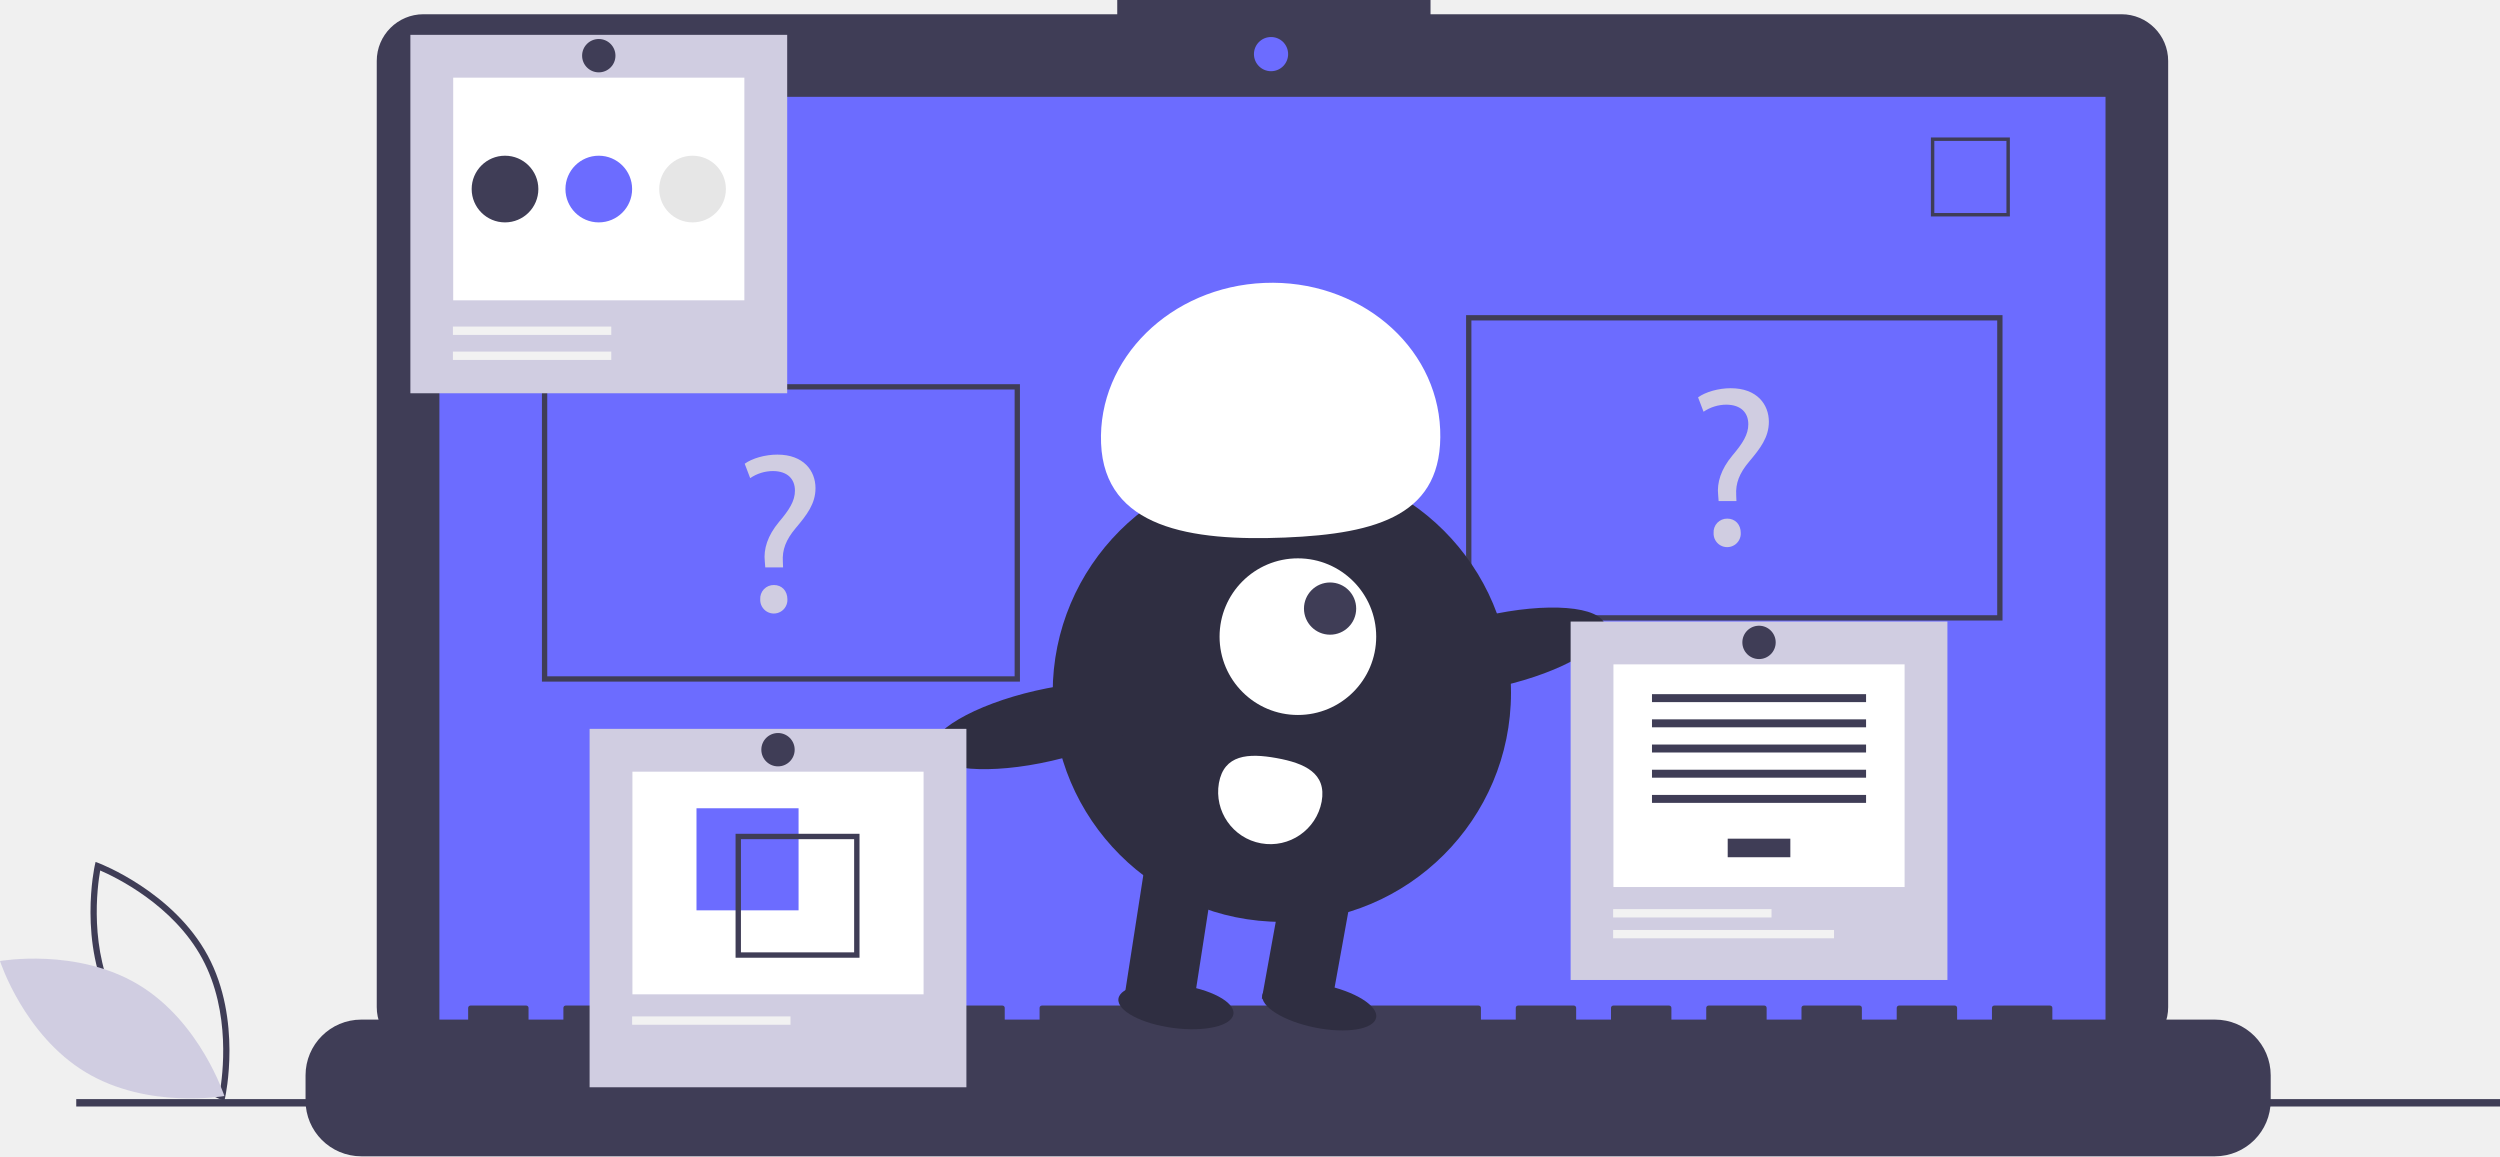
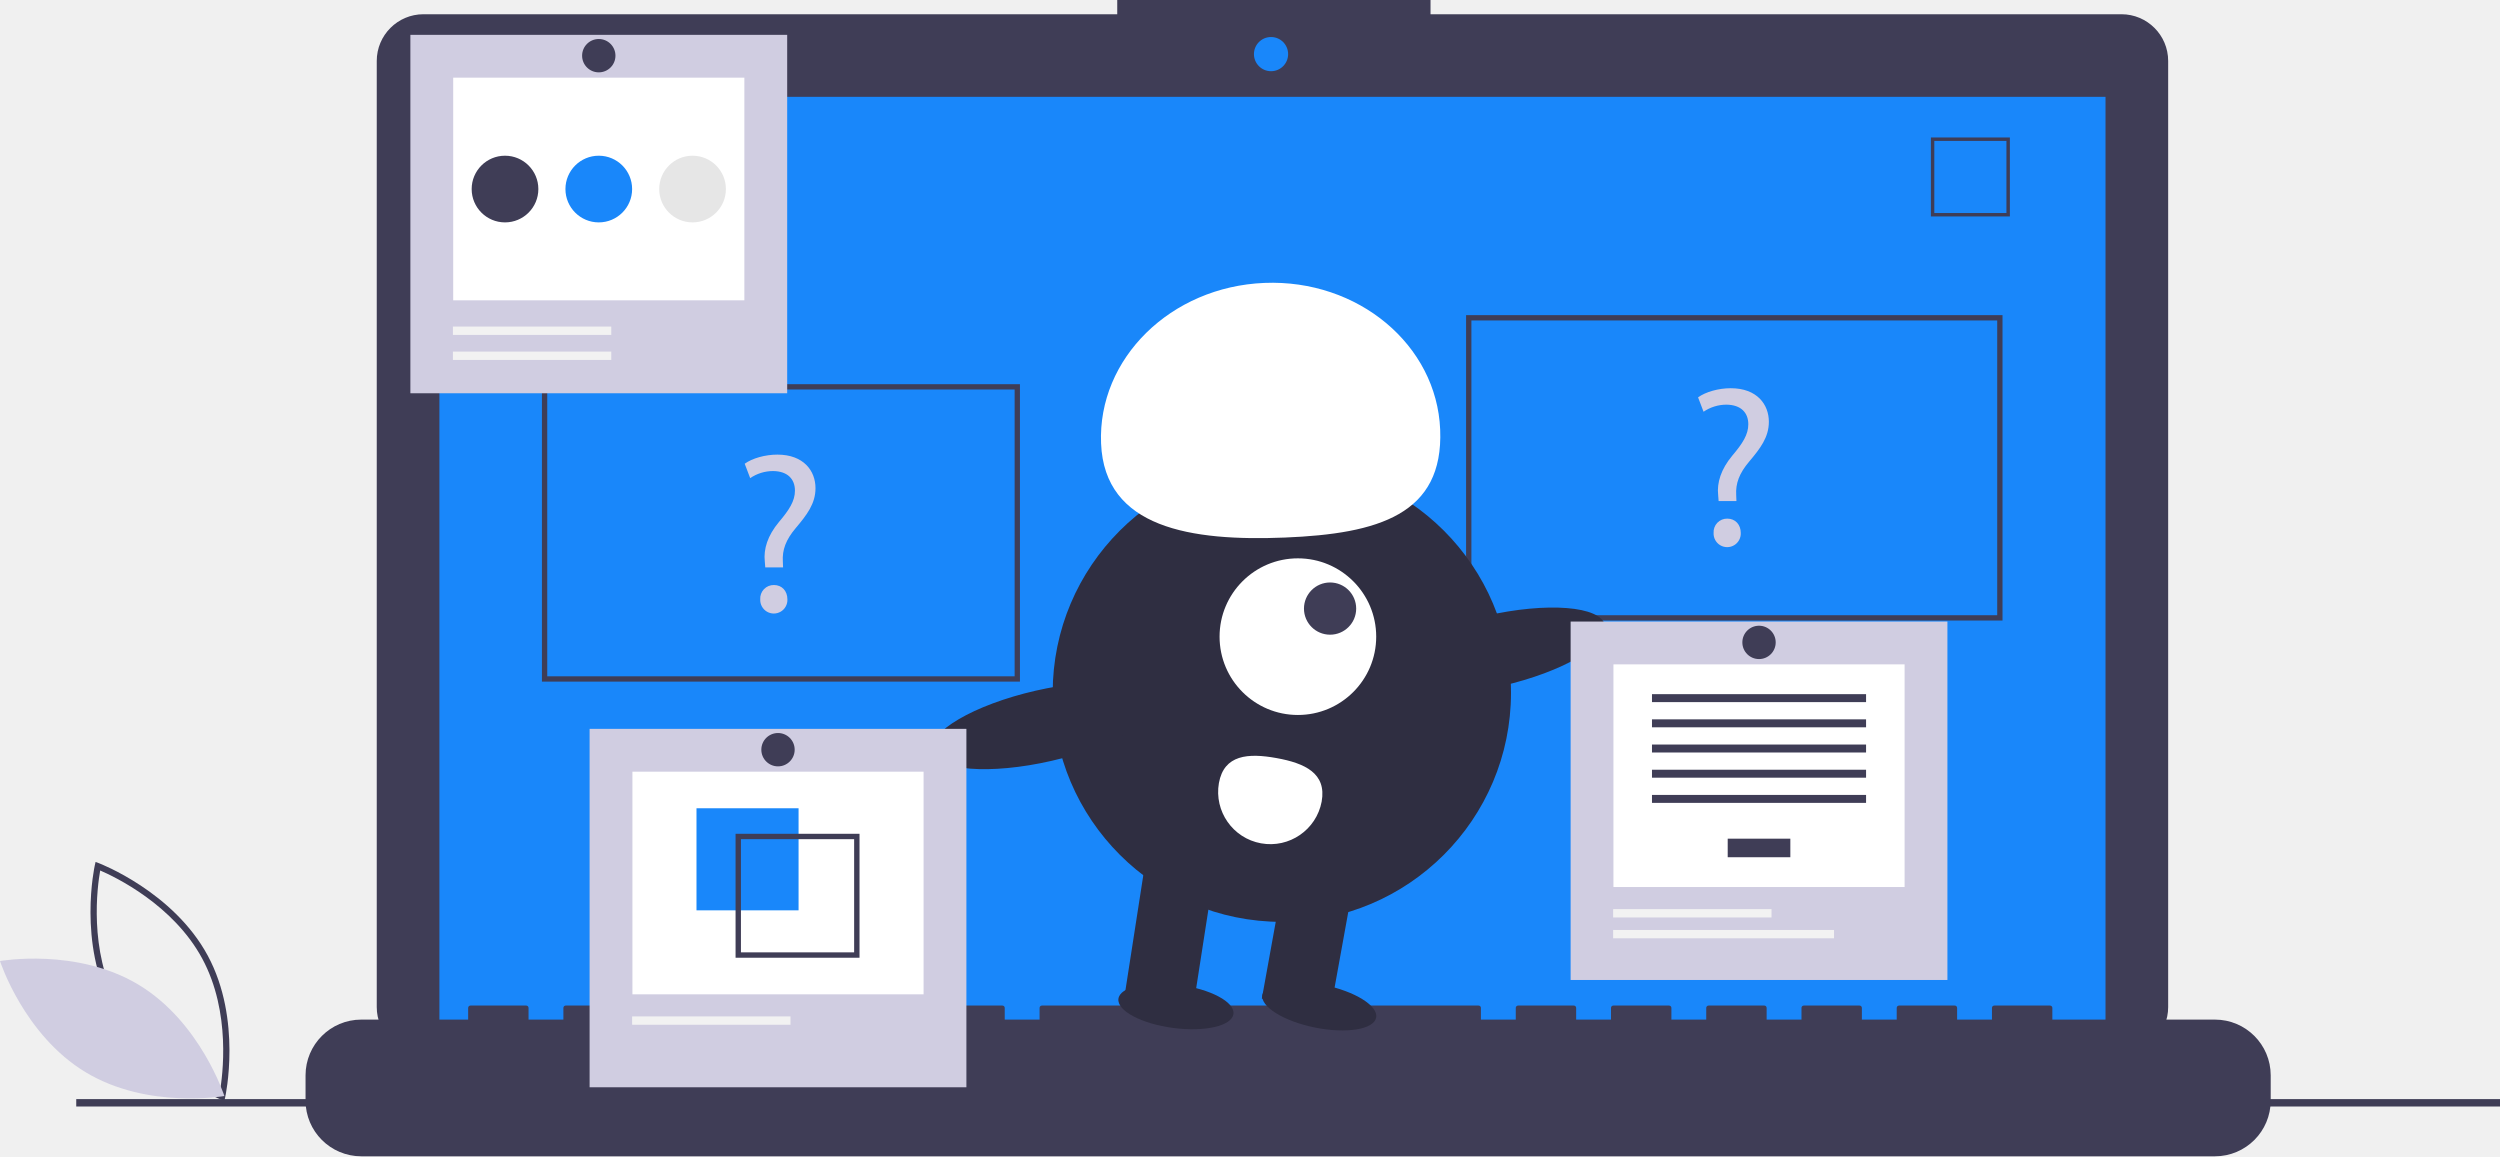
<svg xmlns="http://www.w3.org/2000/svg" data-name="Layer 1" width="941.404" height="435.42" viewBox="0 0 941.404 435.42">
  <path d="M213.791,646.813l-1.267-.475c-.278-.105-27.993-10.723-40.975-34.799-12.983-24.077-6.626-53.067-6.56-53.356l.299-1.32,1.267.475c.278.105,27.992,10.723,40.975,34.799,12.983,24.077,6.626,53.067,6.56,53.356Zm-40.163-36.395c10.976,20.357,32.877,30.791,38.426,33.174,1.055-5.947,4.364-29.997-6.603-50.334-10.965-20.335-32.874-30.786-38.426-33.174C165.97,566.035,162.662,590.082,173.628,610.418Z" transform="translate(-129.2979 -232.2899)" fill="#3f3d56" />
  <path d="M181.471,603.093c23.331,14.037,32.317,41.918,32.317,41.918s-28.842,5.123-52.173-8.914-32.317-41.918-32.317-41.918S158.14,589.057,181.471,603.093Z" transform="translate(-129.2979 -232.2899)" fill="#d0cde1" />
  <path d="M928.148,237.652H667.979v-5.362h-117.971v5.362H288.766a17.599,17.599,0,0,0-17.599,17.599V611.503a17.599,17.599,0,0,0,17.599,17.599H928.148A17.599,17.599,0,0,0,945.747,611.503V255.251A17.599,17.599,0,0,0,928.148,237.652Z" transform="translate(-129.2979 -232.2899)" fill="#3f3d56" />
-   <rect x="165.464" y="36.464" width="627.391" height="353.913" fill="#6c6cff" />
-   <circle cx="478.623" cy="20.377" r="6.435" fill="#6c6cff" />
+   <rect x="165.464" y="36.464" width="627.391" height="353.913" fill="#1987fa" />
+   <circle cx="478.623" cy="20.377" r="6.435" fill="#1987fa" />
  <path d="M886.136,313.797h-29.74V284.057h29.74Zm-28.447-1.293h27.154V285.35H857.689Z" transform="translate(-129.2979 -232.2899)" fill="#3f3d56" />
  <path d="M963.363,616.232H902.133v-4.412a.875.875,0,0,0-.875-.875H880.266a.875.875,0,0,0-.875.875v4.412H866.271v-4.412a.875.875,0,0,0-.875-.875H844.403a.875.875,0,0,0-.875.875v4.412H830.408v-4.412a.875.875,0,0,0-.875-.875H808.54a.875.875,0,0,0-.875.875v4.412H794.545v-4.412a.875.875,0,0,0-.875-.875H772.677a.875.875,0,0,0-.875.875v4.412H758.682v-4.412a.875.875,0,0,0-.875-.875h-20.993a.875.875,0,0,0-.875.875v4.412H722.819v-4.412a.875.875,0,0,0-.875-.875H700.951a.875.875,0,0,0-.875.875v4.412H686.956v-4.412a.875.875,0,0,0-.875-.875H521.637a.875.875,0,0,0-.875.875v4.412H507.642v-4.412a.875.875,0,0,0-.875-.875H485.774a.875.875,0,0,0-.875.875v4.412H471.779v-4.412a.875.875,0,0,0-.875-.875H449.911a.875.875,0,0,0-.875.875v4.412H435.916v-4.412a.875.875,0,0,0-.875-.875H414.048a.875.875,0,0,0-.875.875v4.412H400.053v-4.412a.875.875,0,0,0-.875-.875H378.185a.875.875,0,0,0-.875.875v4.412H364.19v-4.412a.875.875,0,0,0-.875-.875H342.323a.875.875,0,0,0-.875.875v4.412H328.327v-4.412a.875.875,0,0,0-.875-.875h-20.993a.875.875,0,0,0-.875.875v4.412h-40.236a20.993,20.993,0,0,0-20.993,20.993v9.492a20.993,20.993,0,0,0,20.993,20.993H963.363a20.993,20.993,0,0,0,20.993-20.993v-9.492A20.993,20.993,0,0,0,963.363,616.232Z" transform="translate(-129.2979 -232.2899)" fill="#3f3d56" />
  <rect x="28.711" y="413.883" width="912.693" height="2.785" fill="#3f3d56" />
  <path d="M883.37,465.961h-202v-115h202Zm-200-2h198v-111h-198Z" transform="translate(-129.2979 -232.2899)" fill="#3f3d56" />
  <path d="M513.37,488.961h-180v-112h180Zm-178-2h176v-108h-176Z" transform="translate(-129.2979 -232.2899)" fill="#3f3d56" />
  <path d="M417.464,445.961l-.172-2.236c-.516-4.644,1.032-9.718,5.332-14.877,3.87-4.559,6.02-7.912,6.02-11.782,0-4.386-2.752-7.31-8.17-7.396a15.28,15.28,0,0,0-8.686,2.666l-2.064-5.418c2.838-2.064,7.74-3.44,12.298-3.44,9.89,0,14.362,6.106,14.362,12.642,0,5.849-3.268,10.062-7.396,14.964-3.784,4.472-5.16,8.256-4.902,12.642l.086,2.236Zm-1.892,12.04a5.084,5.084,0,0,1,5.16-5.418c3.01,0,5.074,2.235,5.074,5.418a5.121,5.121,0,1,1-10.234,0Z" transform="translate(-129.2979 -232.2899)" fill="#d0cde1" />
  <path d="M776.464,420.961l-.172-2.236c-.516-4.644,1.032-9.718,5.332-14.877,3.87-4.559,6.02-7.912,6.02-11.782,0-4.386-2.752-7.31-8.17-7.396a15.28,15.28,0,0,0-8.686,2.666l-2.064-5.418c2.838-2.064,7.74-3.44,12.298-3.44,9.89,0,14.362,6.106,14.362,12.642,0,5.849-3.268,10.062-7.396,14.964-3.784,4.472-5.16,8.256-4.902,12.642l.086,2.236Zm-1.892,12.04a5.084,5.084,0,0,1,5.16-5.418c3.01,0,5.074,2.235,5.074,5.418a5.121,5.121,0,1,1-10.234,0Z" transform="translate(-129.2979 -232.2899)" fill="#d0cde1" />
  <circle cx="482.693" cy="260.849" r="86.292" fill="#2f2e41" />
  <polygon points="449.365 379.018 423.568 374.348 431.935 320.484 457.731 325.154 449.365 379.018" fill="#2f2e41" />
  <rect x="608.432" y="564.073" width="26.215" height="46.969" transform="translate(-14.69358 -333.6098) rotate(10.26106)" fill="#2f2e41" />
  <ellipse cx="626.082" cy="611.196" rx="8.192" ry="21.846" transform="translate(-226.2152 871.6648) rotate(-78.58697)" fill="#2f2e41" />
  <ellipse cx="572.111" cy="611.257" rx="8.192" ry="21.846" transform="translate(-238.2839 865.8482) rotate(-82.4537)" fill="#2f2e41" />
  <circle cx="488.734" cy="239.741" r="29.492" fill="#fff" />
  <circle cx="500.856" cy="229.17" r="9.831" fill="#3f3d56" />
  <path d="M543.919,399.262c-1.298-31.947,26.236-59.006,61.498-60.438s64.899,23.304,66.197,55.251-23.214,39.205-58.476,40.638S545.216,431.209,543.919,399.262Z" transform="translate(-129.2979 -232.2899)" fill="#fff" />
  <ellipse cx="691.67" cy="477.418" rx="43.146" ry="13.545" transform="translate(-218.4794 -65.68735) rotate(-12.9101)" fill="#2f2e41" />
  <ellipse cx="522.282" cy="505.587" rx="43.146" ry="13.545" transform="translate(-229.0548 -102.8204) rotate(-12.9101)" fill="#2f2e41" />
  <path d="M588.291,527.145A19.662,19.662,0,0,0,626.985,534.15c1.934-10.685-6.327-14.466-17.012-16.4S590.225,516.46,588.291,527.145Z" transform="translate(-129.2979 -232.2899)" fill="#fff" />
  <rect x="154.535" y="13.122" width="141.887" height="134.967" fill="#d0cde1" />
  <rect x="170.658" y="29.246" width="109.64" height="83.842" fill="#fff" />
  <rect x="170.55" y="122.979" width="59.637" height="3.139" fill="#f2f2f2" />
  <rect x="170.55" y="132.396" width="59.637" height="3.139" fill="#f2f2f2" />
  <circle cx="190.167" cy="71.19" r="12.555" fill="#3f3d56" />
-   <circle cx="225.478" cy="71.19" r="12.555" fill="#6c6cff" />
+   <circle cx="225.478" cy="71.19" r="12.555" fill="#1987fa" />
  <circle cx="260.789" cy="71.19" r="12.555" fill="#e6e6e6" />
  <circle cx="225.478" cy="20.969" r="6.278" fill="#3f3d56" />
  <rect x="222.022" y="274.459" width="141.887" height="134.967" fill="#d0cde1" />
  <rect x="238.146" y="290.582" width="109.64" height="83.842" fill="#fff" />
-   <rect x="262.272" y="304.361" width="38.437" height="38.437" fill="#6c6cff" />
+   <rect x="262.272" y="304.361" width="38.437" height="38.437" fill="#1987fa" />
  <path d="M406.284,546.262V592.936h46.674V546.262Zm44.649,44.649H408.308V548.287H450.933Z" transform="translate(-129.2979 -232.2899)" fill="#3f3d56" />
  <rect x="238.037" y="382.747" width="59.637" height="3.139" fill="#f2f2f2" />
  <circle cx="292.966" cy="282.306" r="6.278" fill="#3f3d56" />
  <rect x="591.437" y="234.053" width="141.887" height="134.967" fill="#d0cde1" />
  <rect x="607.56" y="250.176" width="109.64" height="83.842" fill="#fff" />
  <rect x="650.587" y="315.812" width="23.587" height="6.99" fill="#3f3d56" />
  <rect x="622.072" y="261.393" width="80.617" height="2.996" fill="#3f3d56" />
  <rect x="622.072" y="270.879" width="80.617" height="2.996" fill="#3f3d56" />
  <rect x="622.072" y="280.365" width="80.617" height="2.996" fill="#3f3d56" />
  <rect x="622.072" y="289.851" width="80.617" height="2.996" fill="#3f3d56" />
  <rect x="622.072" y="299.337" width="80.617" height="2.996" fill="#3f3d56" />
  <rect x="607.451" y="342.341" width="59.637" height="3.139" fill="#f2f2f2" />
  <rect x="607.451" y="350.187" width="83.178" height="3.139" fill="#f2f2f2" />
  <circle cx="662.38" cy="241.9" r="6.278" fill="#3f3d56" />
</svg>
